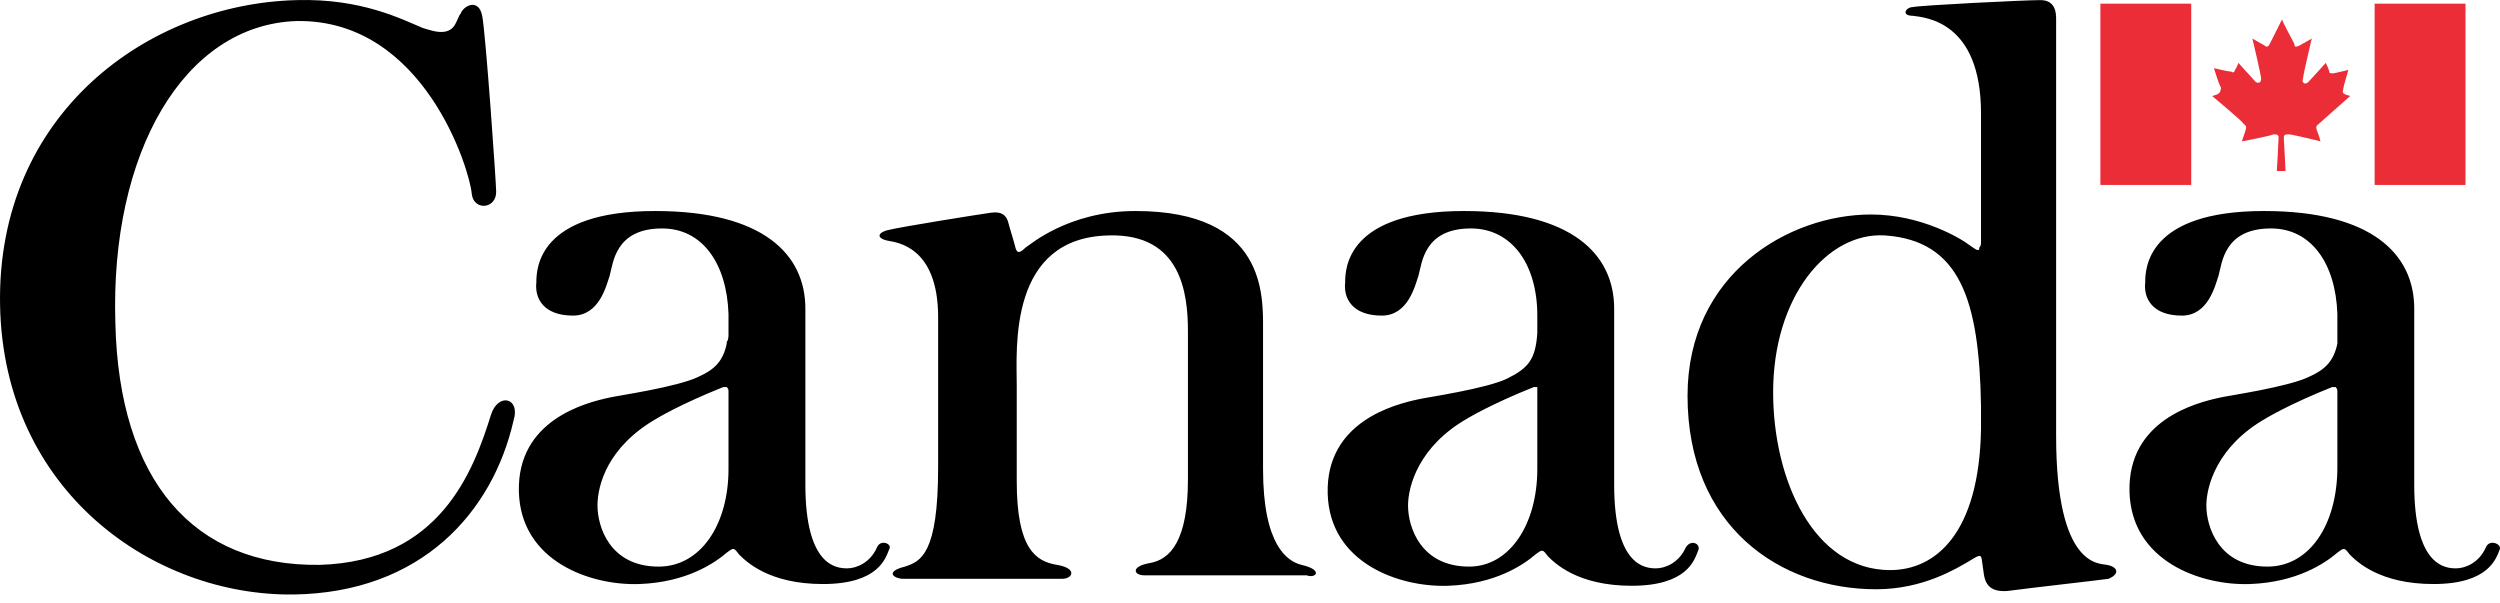
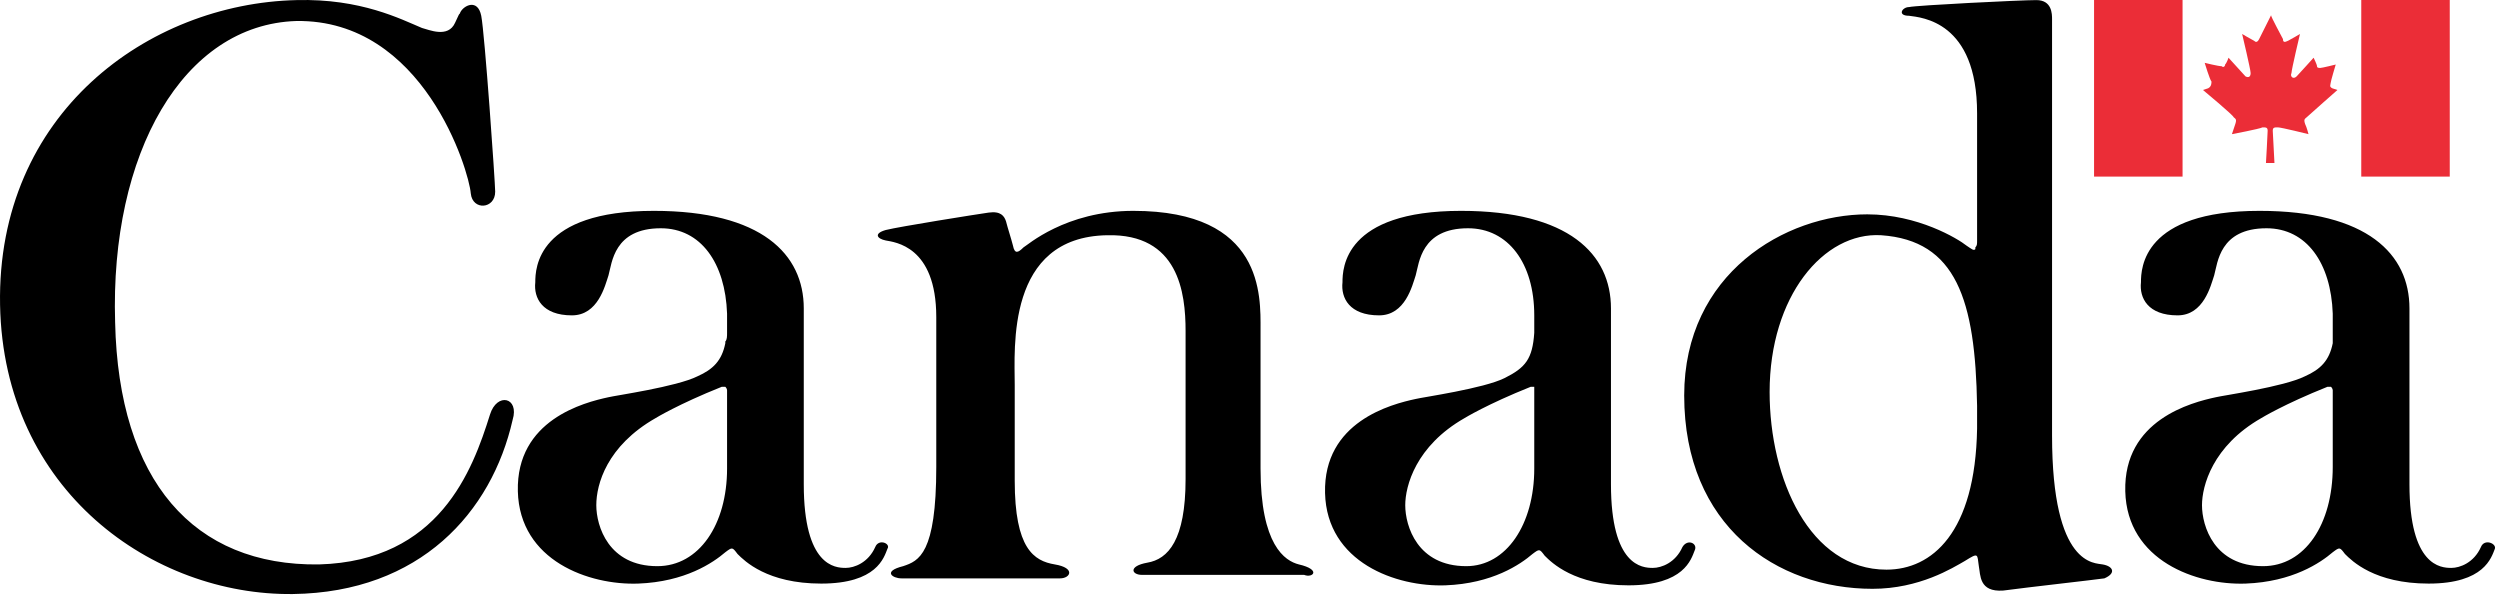
- <svg xmlns="http://www.w3.org/2000/svg" width="249" height="60" viewBox="0 0 249 60" fill="none">
-   <path d="M236.515 0.363H245.563V18.419H236.515V0.363ZM220.856 9.391L220.334 9.565C220.334 9.565 223.466 12.169 223.466 12.342C223.64 12.516 223.814 12.516 223.64 13.037C223.466 13.558 223.292 14.079 223.292 14.079C223.292 14.079 226.076 13.558 226.424 13.384C226.772 13.384 226.946 13.384 226.946 13.731C226.946 14.079 226.772 17.03 226.772 17.03H227.642C227.642 17.03 227.468 13.905 227.468 13.731C227.468 13.384 227.642 13.384 227.99 13.384C228.338 13.384 231.122 14.079 231.122 14.079C231.122 14.079 230.948 13.384 230.774 13.037C230.6 12.516 230.774 12.516 230.948 12.342C231.122 12.169 234.079 9.565 234.079 9.565L233.557 9.391C233.209 9.217 233.383 9.044 233.383 8.87C233.383 8.697 233.905 6.961 233.905 6.961C233.905 6.961 232.513 7.308 232.339 7.308C232.165 7.308 231.992 7.308 231.992 7.134C231.992 6.961 231.644 6.266 231.644 6.266C231.644 6.266 230.078 8.002 229.904 8.176C229.556 8.523 229.208 8.176 229.382 7.829C229.382 7.481 230.252 3.836 230.252 3.836C230.252 3.836 229.382 4.356 229.034 4.53C228.686 4.704 228.512 4.704 228.512 4.356C228.338 4.009 227.294 2.099 227.294 1.926C227.294 1.926 226.25 4.009 226.076 4.356C225.902 4.704 225.728 4.704 225.554 4.53C225.206 4.356 224.336 3.836 224.336 3.836C224.336 3.836 225.206 7.481 225.206 7.829C225.206 8.176 225.032 8.349 224.684 8.176L222.944 6.266C222.944 6.266 222.77 6.787 222.596 6.961C222.596 7.134 222.422 7.308 222.248 7.134C221.9 7.134 220.508 6.787 220.508 6.787C220.508 6.787 221.03 8.523 221.204 8.697C221.204 8.87 221.204 9.217 220.856 9.391ZM209.199 0.363H218.246V18.419H209.199V0.363Z" fill="#EB2D37" />
-   <path d="M247.591 54.524C246.895 56.086 245.503 56.607 244.633 56.607C243.589 56.607 240.458 56.434 240.458 48.274C240.458 48.274 240.458 31.781 240.458 30.739C240.458 25.357 236.282 21.017 225.495 21.017C213.837 21.017 213.663 26.746 213.663 28.135C213.489 29.698 214.359 31.434 217.317 31.434C219.927 31.434 220.623 28.482 220.971 27.441C221.319 26.225 221.493 22.753 226.191 22.753C230.192 22.753 232.628 26.225 232.802 31.26C232.802 32.128 232.802 32.649 232.802 33.17C232.802 33.517 232.802 33.691 232.802 34.038V34.211C232.454 35.947 231.584 36.816 230.018 37.51C227.931 38.552 221.841 39.42 221.145 39.593C218.709 40.114 211.924 41.85 212.098 48.968C212.272 55.913 219.231 58.343 224.103 58.17C228.8 57.996 231.584 56.086 232.802 55.045C233.498 54.524 233.498 54.524 234.02 55.218C234.716 55.913 236.978 58.17 242.372 58.17C247.939 58.17 248.635 55.566 248.983 54.697C249.157 54.177 247.939 53.656 247.591 54.524ZM225.843 56.434C220.971 56.434 219.753 52.441 219.753 50.357C219.753 48.447 220.797 44.454 225.669 41.677C225.669 41.677 227.931 40.288 232.28 38.552C232.454 38.552 232.628 38.552 232.628 38.552C232.628 38.552 232.802 38.725 232.802 38.899V39.072V39.246V46.538C232.802 52.267 230.018 56.434 225.843 56.434ZM209.836 56.26C209.14 56.086 204.79 56.607 204.79 43.413C204.79 30.218 204.79 1.92 204.79 1.92C204.79 1.399 204.79 0.01 203.224 0.01C201.658 0.01 191.219 0.531 190.523 0.705C189.827 0.705 189.305 1.573 190.523 1.573C191.741 1.746 197.309 2.094 197.309 11.295C197.309 15.809 197.309 20.323 197.309 23.621C197.309 23.795 197.309 23.968 197.309 23.968C197.309 24.316 197.309 24.489 197.135 24.663C197.135 24.663 197.135 24.663 197.135 24.837C196.961 25.01 196.787 24.837 196.265 24.489C195.395 23.795 191.393 21.364 186.347 21.364C178.17 21.364 168.079 27.267 168.079 39.42C168.079 52.441 177.3 58.691 186.869 58.691C191.567 58.691 194.873 56.607 196.091 55.913C197.483 55.045 197.309 55.218 197.483 56.434C197.657 57.302 197.483 59.038 199.918 58.864C202.528 58.517 208.792 57.822 210.01 57.649C211.228 57.128 210.88 56.434 209.836 56.26ZM188.261 56.781C180.606 56.781 176.604 47.753 176.604 39.072C176.604 29.524 181.998 23.1 187.739 23.448C195.221 23.968 197.135 29.871 197.309 40.461C197.309 41.156 197.309 41.85 197.309 42.718C197.135 53.135 192.785 56.781 188.261 56.781ZM167.905 54.524C167.209 56.086 165.817 56.607 164.947 56.607C163.903 56.607 160.771 56.434 160.771 48.274C160.771 48.274 160.771 31.781 160.771 30.739C160.771 25.357 156.595 21.017 145.808 21.017C134.151 21.017 133.977 26.746 133.977 28.135C133.803 29.698 134.673 31.434 137.631 31.434C140.24 31.434 140.936 28.482 141.284 27.441C141.632 26.225 141.806 22.753 146.504 22.753C150.506 22.753 153.116 26.225 153.116 31.434V31.607C153.116 31.781 153.116 31.954 153.116 31.954V32.475C153.116 32.649 153.116 32.996 153.116 33.17C152.942 35.774 152.246 36.642 150.158 37.684C148.07 38.725 141.98 39.593 141.284 39.767C138.849 40.288 132.063 42.024 132.237 49.142C132.411 56.086 139.371 58.517 144.242 58.343C148.94 58.17 151.724 56.26 152.942 55.218C153.638 54.697 153.638 54.697 154.159 55.392C154.855 56.086 157.117 58.343 162.511 58.343C168.079 58.343 168.775 55.739 169.122 54.871C169.47 54.177 168.427 53.656 167.905 54.524ZM146.33 56.434C141.458 56.434 140.24 52.441 140.24 50.357C140.24 48.447 141.284 44.454 146.156 41.677C146.156 41.677 148.418 40.288 152.768 38.552C152.942 38.552 153.116 38.552 153.116 38.552V38.725C153.116 38.899 153.116 39.072 153.116 39.42V39.246C153.116 39.246 153.116 39.246 153.116 39.42V46.711C153.116 52.267 150.332 56.434 146.33 56.434ZM129.627 56.26C128.235 55.913 125.799 54.35 125.799 46.711V32.822C125.799 29.524 126.147 21.017 113.098 21.017C106.313 21.017 102.485 24.489 102.137 24.663C101.615 25.184 101.267 25.357 101.093 24.489C100.919 23.795 100.571 22.753 100.397 22.059C100.223 21.538 99.875 21.017 98.657 21.191C97.439 21.364 89.784 22.579 88.392 22.927C87.174 23.274 87.522 23.795 88.392 23.968C89.262 24.142 93.438 24.489 93.438 31.607C93.438 38.725 93.438 46.538 93.438 46.538C93.438 55.218 91.698 55.913 90.132 56.434C88.044 56.954 89.088 57.649 89.958 57.649C89.958 57.649 105.443 57.649 105.791 57.649C106.835 57.649 107.357 56.607 105.269 56.26C103.181 55.913 101.267 54.697 101.267 47.927C101.267 47.232 101.267 39.767 101.267 38.378C101.267 34.732 100.397 23.621 110.488 23.448C117.622 23.274 118.318 29.177 118.318 32.996V47.753C118.318 53.829 116.578 55.739 114.49 56.086C112.576 56.434 112.924 57.302 113.968 57.302C114.316 57.302 130.149 57.302 130.149 57.302C131.019 57.649 131.889 56.781 129.627 56.26ZM87.348 54.524C86.652 56.086 85.26 56.607 84.39 56.607C83.346 56.607 80.215 56.434 80.215 48.274C80.215 48.274 80.215 31.781 80.215 30.739C80.215 25.357 76.039 21.017 65.251 21.017C53.594 21.017 53.42 26.746 53.42 28.135C53.246 29.698 54.116 31.434 57.074 31.434C59.684 31.434 60.38 28.482 60.728 27.441C61.076 26.225 61.25 22.753 65.947 22.753C69.949 22.753 72.385 26.225 72.559 31.26C72.559 32.128 72.559 32.649 72.559 33.17C72.559 33.517 72.559 33.864 72.385 34.038V34.211C72.037 35.947 71.167 36.816 69.601 37.51C67.513 38.552 61.424 39.42 60.728 39.593C58.292 40.114 51.506 41.85 51.68 48.968C51.854 55.913 58.814 58.343 63.686 58.17C68.383 57.996 71.167 56.086 72.385 55.045C73.081 54.524 73.081 54.524 73.603 55.218C74.299 55.913 76.561 58.17 81.954 58.17C87.522 58.17 88.218 55.566 88.566 54.697C88.914 54.177 87.696 53.656 87.348 54.524ZM65.6 56.434C60.728 56.434 59.51 52.441 59.51 50.357C59.51 48.274 60.554 44.454 65.425 41.677C65.425 41.677 67.687 40.288 72.037 38.552C72.211 38.552 72.385 38.552 72.385 38.552C72.385 38.552 72.559 38.725 72.559 38.899C72.559 38.899 72.559 39.072 72.559 39.246V39.42V46.711C72.559 52.267 69.775 56.434 65.6 56.434ZM48.897 41.329C47.157 46.885 43.851 55.913 31.846 56.26C19.319 56.434 11.837 47.927 11.489 32.128C10.967 15.288 18.275 2.441 29.584 2.094C42.285 1.92 46.809 17.024 46.983 19.281C47.157 21.017 49.419 20.843 49.419 19.107C49.419 18.239 48.375 3.309 48.027 1.573C47.679 -0.163 46.287 0.531 45.939 1.225C45.765 1.746 46.113 0.705 45.417 2.267C44.721 3.83 42.807 2.962 42.111 2.788C40.023 1.92 36.022 -0.163 29.584 0.01C14.795 0.357 -0.342 11.295 0.006 30.392C0.354 48.968 15.317 59.385 29.236 59.211C41.937 59.038 49.071 51.052 51.158 41.85C51.854 39.593 49.593 39.072 48.897 41.329Z" fill="black" />
+ <svg xmlns="http://www.w3.org/2000/svg" width="202" height="48" viewBox="0 0 202 48" fill="none">
+   <path d="M190.79 0H197.94V14.271H190.79V0ZM178.413 7.135L178.001 7.272C178.001 7.272 180.476 9.331 180.476 9.468C180.614 9.605 180.751 9.605 180.614 10.017C180.476 10.428 180.339 10.84 180.339 10.84C180.339 10.84 182.539 10.428 182.814 10.291C183.089 10.291 183.226 10.291 183.226 10.566C183.226 10.84 183.089 13.173 183.089 13.173H183.776C183.776 13.173 183.639 10.703 183.639 10.566C183.639 10.291 183.776 10.291 184.051 10.291C184.326 10.291 186.527 10.84 186.527 10.84C186.527 10.84 186.389 10.291 186.252 10.017C186.114 9.605 186.252 9.605 186.389 9.468C186.527 9.331 188.864 7.272 188.864 7.272L188.452 7.135C188.177 6.998 188.314 6.861 188.314 6.724C188.314 6.586 188.727 5.214 188.727 5.214C188.727 5.214 187.627 5.489 187.489 5.489C187.352 5.489 187.214 5.489 187.214 5.351C187.214 5.214 186.939 4.665 186.939 4.665C186.939 4.665 185.702 6.037 185.564 6.175C185.289 6.449 185.014 6.175 185.152 5.9C185.152 5.626 185.839 2.744 185.839 2.744C185.839 2.744 185.152 3.156 184.877 3.293C184.602 3.43 184.464 3.43 184.464 3.156C184.326 2.882 183.501 1.372 183.501 1.235C183.501 1.235 182.676 2.882 182.539 3.156C182.401 3.43 182.264 3.43 182.126 3.293C181.851 3.156 181.164 2.744 181.164 2.744C181.164 2.744 181.851 5.626 181.851 5.9C181.851 6.175 181.714 6.312 181.439 6.175L180.064 4.665C180.064 4.665 179.926 5.077 179.789 5.214C179.789 5.351 179.651 5.489 179.513 5.351C179.238 5.351 178.138 5.077 178.138 5.077C178.138 5.077 178.551 6.449 178.688 6.586C178.688 6.724 178.688 6.998 178.413 7.135ZM169.2 0H176.351V14.271H169.2V0Z" fill="#EB2D37" />
+   <path d="M200.459 44.199C199.896 45.465 198.769 45.887 198.065 45.887C197.219 45.887 194.684 45.746 194.684 39.132C194.684 39.132 194.684 25.762 194.684 24.918C194.684 20.555 191.303 17.037 182.569 17.037C173.131 17.037 172.99 21.681 172.99 22.807C172.849 24.074 173.554 25.481 175.948 25.481C178.061 25.481 178.625 23.088 178.907 22.244C179.188 21.259 179.329 18.444 183.133 18.444C186.373 18.444 188.345 21.259 188.486 25.34C188.486 26.044 188.486 26.466 188.486 26.888C188.486 27.17 188.486 27.311 188.486 27.592V27.733C188.204 29.14 187.5 29.844 186.232 30.407C184.541 31.251 179.611 31.955 179.047 32.095C177.075 32.518 171.582 33.925 171.722 39.695C171.863 45.324 177.498 47.295 181.442 47.154C185.246 47.013 187.5 45.465 188.486 44.621C189.049 44.199 189.049 44.199 189.472 44.761C190.035 45.324 191.866 47.154 196.233 47.154C200.741 47.154 201.305 45.043 201.586 44.339C201.727 43.917 200.741 43.495 200.459 44.199ZM182.851 45.746C178.907 45.746 177.921 42.51 177.921 40.821C177.921 39.273 178.766 36.036 182.71 33.784C182.71 33.784 184.541 32.658 188.063 31.251C188.204 31.251 188.345 31.251 188.345 31.251C188.345 31.251 188.486 31.392 188.486 31.532V31.673V31.814V37.725C188.486 42.369 186.232 45.746 182.851 45.746ZM169.891 45.606C169.328 45.465 165.806 45.887 165.806 35.192C165.806 24.496 165.806 1.556 165.806 1.556C165.806 1.134 165.806 0.008 164.538 0.008C163.27 0.008 154.818 0.43 154.255 0.571C153.691 0.571 153.269 1.275 154.255 1.275C155.241 1.416 159.749 1.697 159.749 9.156C159.749 12.815 159.749 16.474 159.749 19.148C159.749 19.289 159.749 19.43 159.749 19.43C159.749 19.711 159.749 19.852 159.608 19.992C159.608 19.992 159.608 19.992 159.608 20.133C159.467 20.274 159.326 20.133 158.903 19.852C158.199 19.289 154.959 17.319 150.874 17.319C144.253 17.319 136.083 22.103 136.083 31.955C136.083 42.51 143.549 47.576 151.297 47.576C155.1 47.576 157.776 45.887 158.763 45.324C159.889 44.621 159.749 44.761 159.89 45.746C160.03 46.45 159.89 47.858 161.862 47.717C163.975 47.435 169.046 46.872 170.032 46.732C171.018 46.309 170.736 45.746 169.891 45.606ZM152.424 46.028C146.225 46.028 142.985 38.71 142.985 31.673C142.985 23.933 147.352 18.726 152.001 19.007C158.058 19.43 159.608 24.214 159.749 32.799C159.749 33.362 159.749 33.925 159.749 34.629C159.608 43.073 156.086 46.028 152.424 46.028ZM135.942 44.199C135.379 45.465 134.252 45.887 133.547 45.887C132.702 45.887 130.166 45.746 130.166 39.132C130.166 39.132 130.166 25.762 130.166 24.918C130.166 20.555 126.786 17.037 118.052 17.037C108.614 17.037 108.473 21.681 108.473 22.807C108.332 24.074 109.036 25.481 111.431 25.481C113.544 25.481 114.108 23.088 114.389 22.244C114.671 21.259 114.812 18.444 118.615 18.444C121.855 18.444 123.968 21.259 123.968 25.481V25.622C123.968 25.762 123.968 25.903 123.968 25.903V26.325C123.968 26.466 123.968 26.748 123.968 26.888C123.827 28.999 123.264 29.703 121.574 30.547C119.883 31.392 114.953 32.095 114.389 32.236C112.417 32.658 106.923 34.066 107.064 39.836C107.205 45.465 112.84 47.435 116.784 47.295C120.587 47.154 122.841 45.606 123.827 44.761C124.391 44.339 124.391 44.339 124.813 44.902C125.377 45.465 127.208 47.295 131.575 47.295C136.083 47.295 136.646 45.184 136.928 44.48C137.21 43.917 136.365 43.495 135.942 44.199ZM118.474 45.746C114.53 45.746 113.544 42.51 113.544 40.821C113.544 39.273 114.389 36.036 118.334 33.784C118.334 33.784 120.165 32.658 123.687 31.251C123.827 31.251 123.968 31.251 123.968 31.251V31.392C123.968 31.532 123.968 31.673 123.968 31.955V31.814C123.968 31.814 123.968 31.814 123.968 31.955V37.865C123.968 42.369 121.714 45.746 118.474 45.746ZM104.951 45.606C103.824 45.324 101.852 44.058 101.852 37.865V26.607C101.852 23.933 102.134 17.037 91.569 17.037C86.075 17.037 82.976 19.852 82.694 19.992C82.271 20.415 81.99 20.555 81.849 19.852C81.708 19.289 81.426 18.444 81.285 17.881C81.144 17.459 80.863 17.037 79.877 17.178C78.891 17.319 72.692 18.304 71.566 18.585C70.579 18.866 70.861 19.289 71.566 19.43C72.27 19.57 75.651 19.852 75.651 25.622C75.651 31.392 75.651 37.725 75.651 37.725C75.651 44.761 74.242 45.324 72.974 45.746C71.284 46.169 72.129 46.732 72.833 46.732C72.833 46.732 85.371 46.732 85.652 46.732C86.498 46.732 86.92 45.887 85.23 45.606C83.539 45.324 81.99 44.339 81.99 38.851C81.99 38.288 81.99 32.236 81.99 31.11C81.99 28.155 81.285 19.148 89.456 19.007C95.231 18.866 95.795 23.651 95.795 26.748V38.71C95.795 43.636 94.386 45.184 92.696 45.465C91.146 45.746 91.428 46.45 92.273 46.45C92.555 46.45 105.374 46.45 105.374 46.45C106.078 46.732 106.782 46.028 104.951 45.606ZM70.72 44.199C70.157 45.465 69.03 45.887 68.326 45.887C67.48 45.887 64.945 45.746 64.945 39.132C64.945 39.132 64.945 25.762 64.945 24.918C64.945 20.555 61.564 17.037 52.83 17.037C43.392 17.037 43.251 21.681 43.251 22.807C43.11 24.074 43.815 25.481 46.209 25.481C48.322 25.481 48.886 23.088 49.168 22.244C49.449 21.259 49.59 18.444 53.394 18.444C56.633 18.444 58.606 21.259 58.747 25.34C58.747 26.044 58.747 26.466 58.747 26.888C58.747 27.17 58.747 27.451 58.606 27.592V27.733C58.324 29.14 57.62 29.844 56.352 30.407C54.661 31.251 49.731 31.955 49.168 32.095C47.195 32.518 41.702 33.925 41.842 39.695C41.983 45.324 47.618 47.295 51.562 47.154C55.366 47.013 57.62 45.465 58.606 44.621C59.169 44.199 59.169 44.199 59.592 44.761C60.155 45.324 61.986 47.154 66.353 47.154C70.861 47.154 71.425 45.043 71.706 44.339C71.988 43.917 71.002 43.495 70.72 44.199ZM53.112 45.746C49.168 45.746 48.181 42.51 48.181 40.821C48.181 39.132 49.027 36.036 52.971 33.784C52.971 33.784 54.802 32.658 58.324 31.251C58.465 31.251 58.606 31.251 58.606 31.251C58.606 31.251 58.747 31.392 58.747 31.532C58.747 31.532 58.747 31.673 58.747 31.814V31.955V37.865C58.747 42.369 56.493 45.746 53.112 45.746ZM39.589 33.503C38.18 38.006 35.503 45.324 25.784 45.606C15.641 45.746 9.584 38.851 9.302 26.044C8.879 12.393 14.796 1.979 23.952 1.697C34.236 1.556 37.898 13.8 38.039 15.63C38.18 17.037 40.011 16.896 40.011 15.489C40.011 14.785 39.166 2.682 38.884 1.275C38.602 -0.132 37.475 0.43 37.194 0.993C37.053 1.416 37.335 0.571 36.771 1.838C36.208 3.104 34.658 2.401 34.095 2.26C32.404 1.556 29.164 -0.132 23.952 0.008C11.979 0.29 -0.277 9.156 0.005 24.637C0.287 39.695 12.401 48.139 23.671 47.998C33.954 47.858 39.729 41.384 41.42 33.925C41.983 32.095 40.152 31.673 39.589 33.503Z" fill="black" />
</svg>
